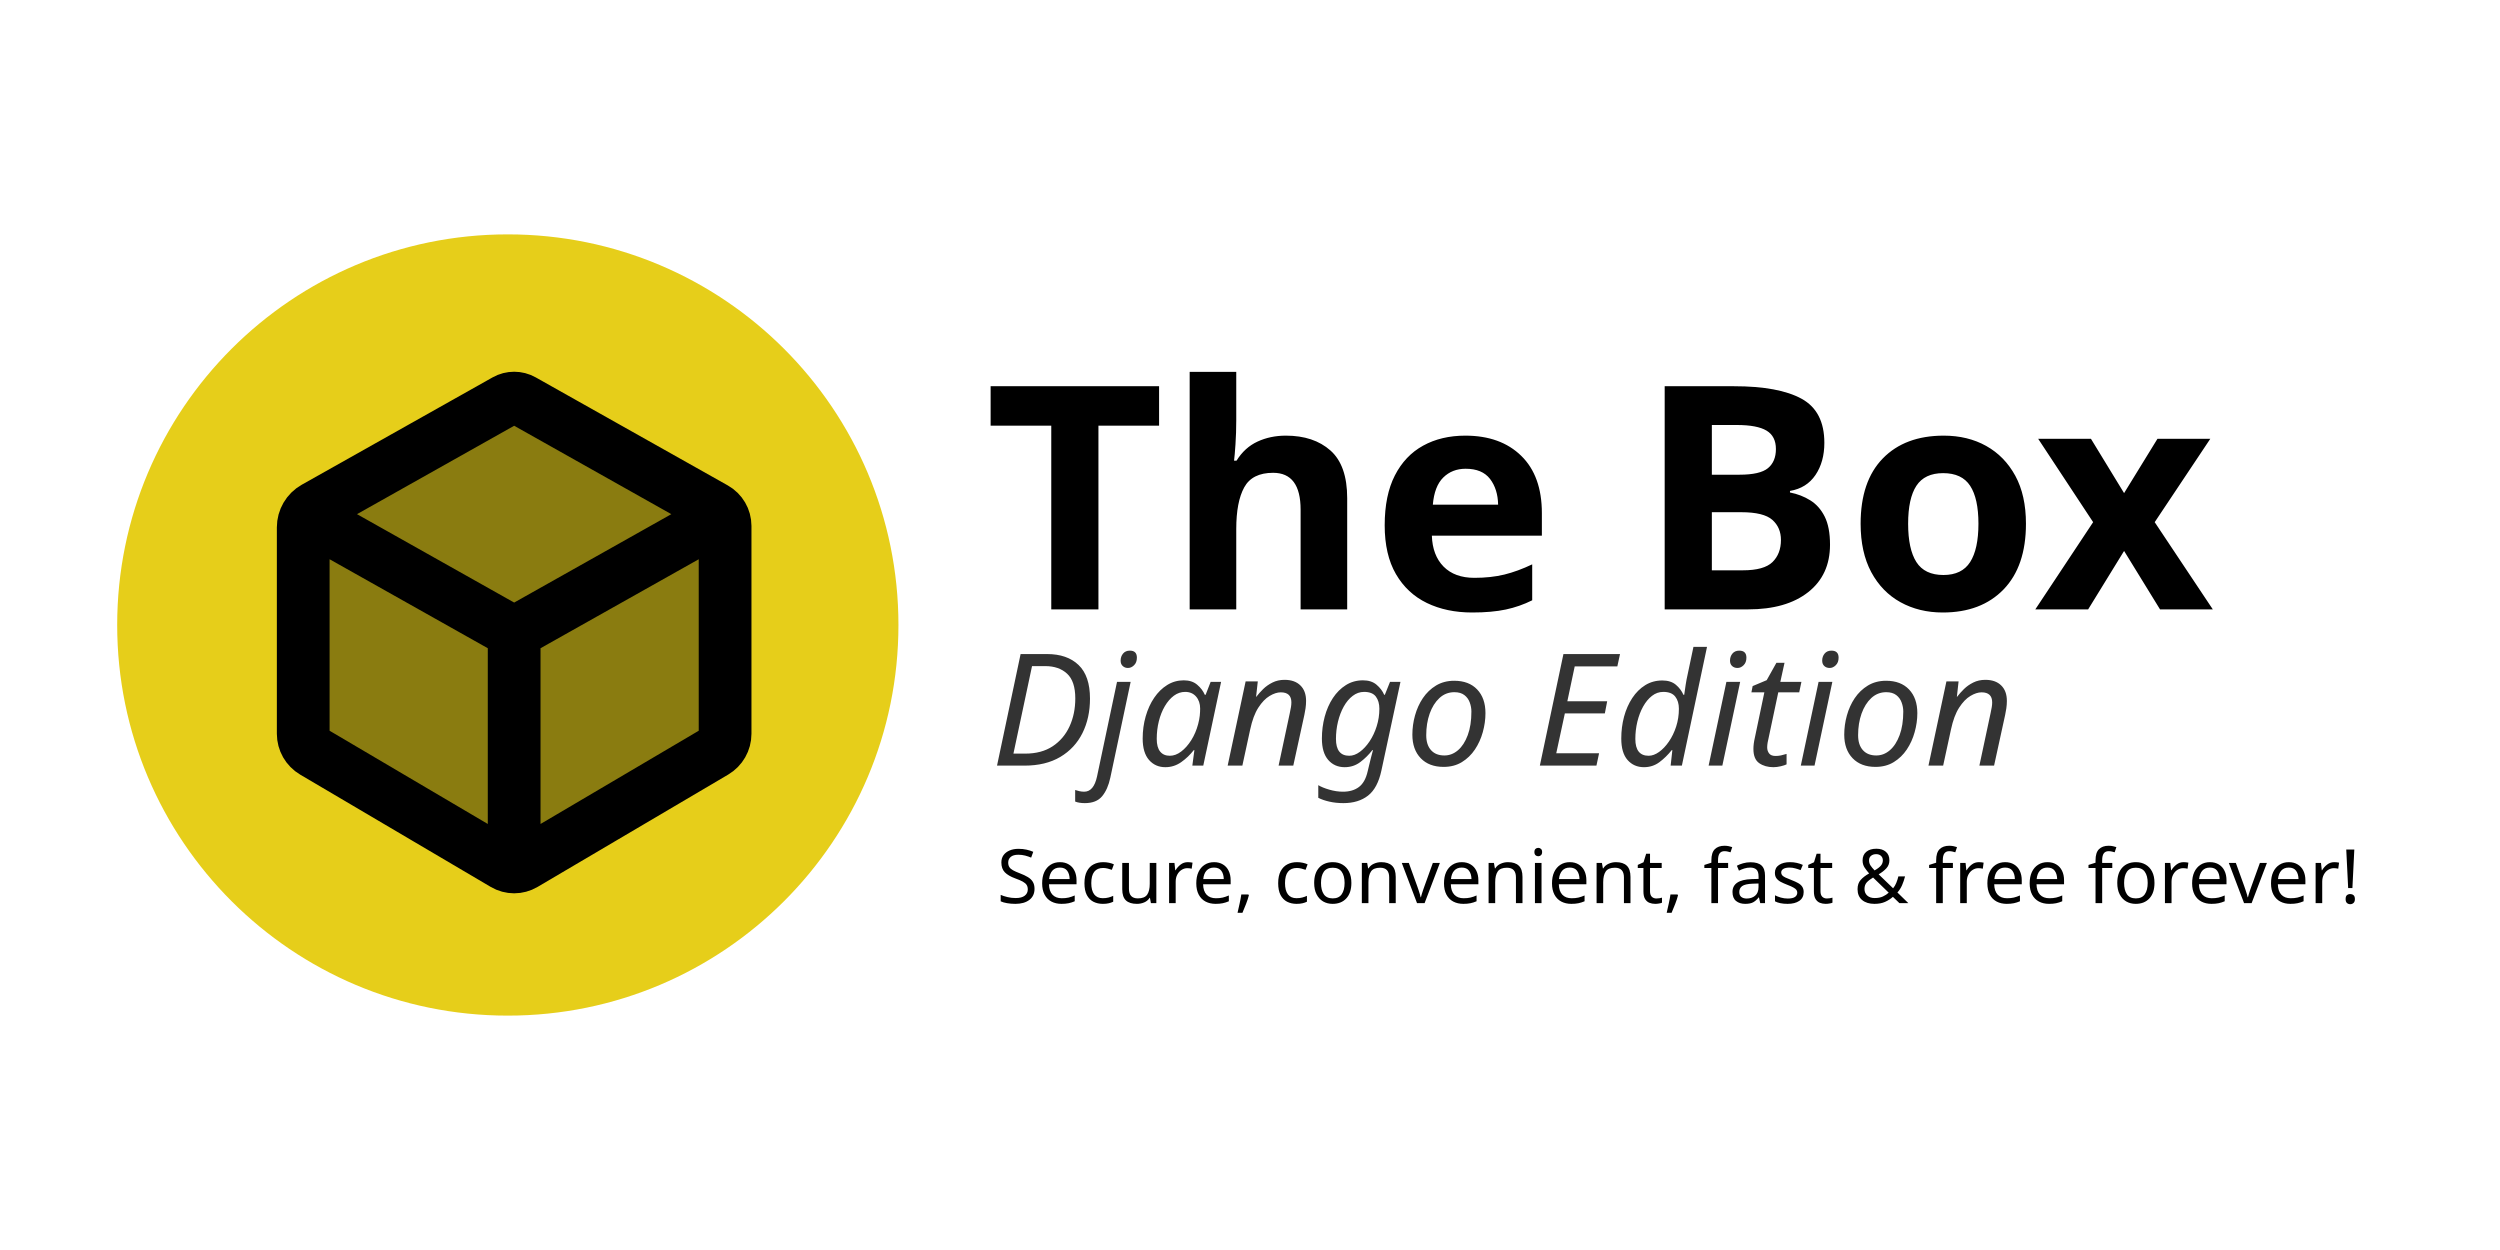
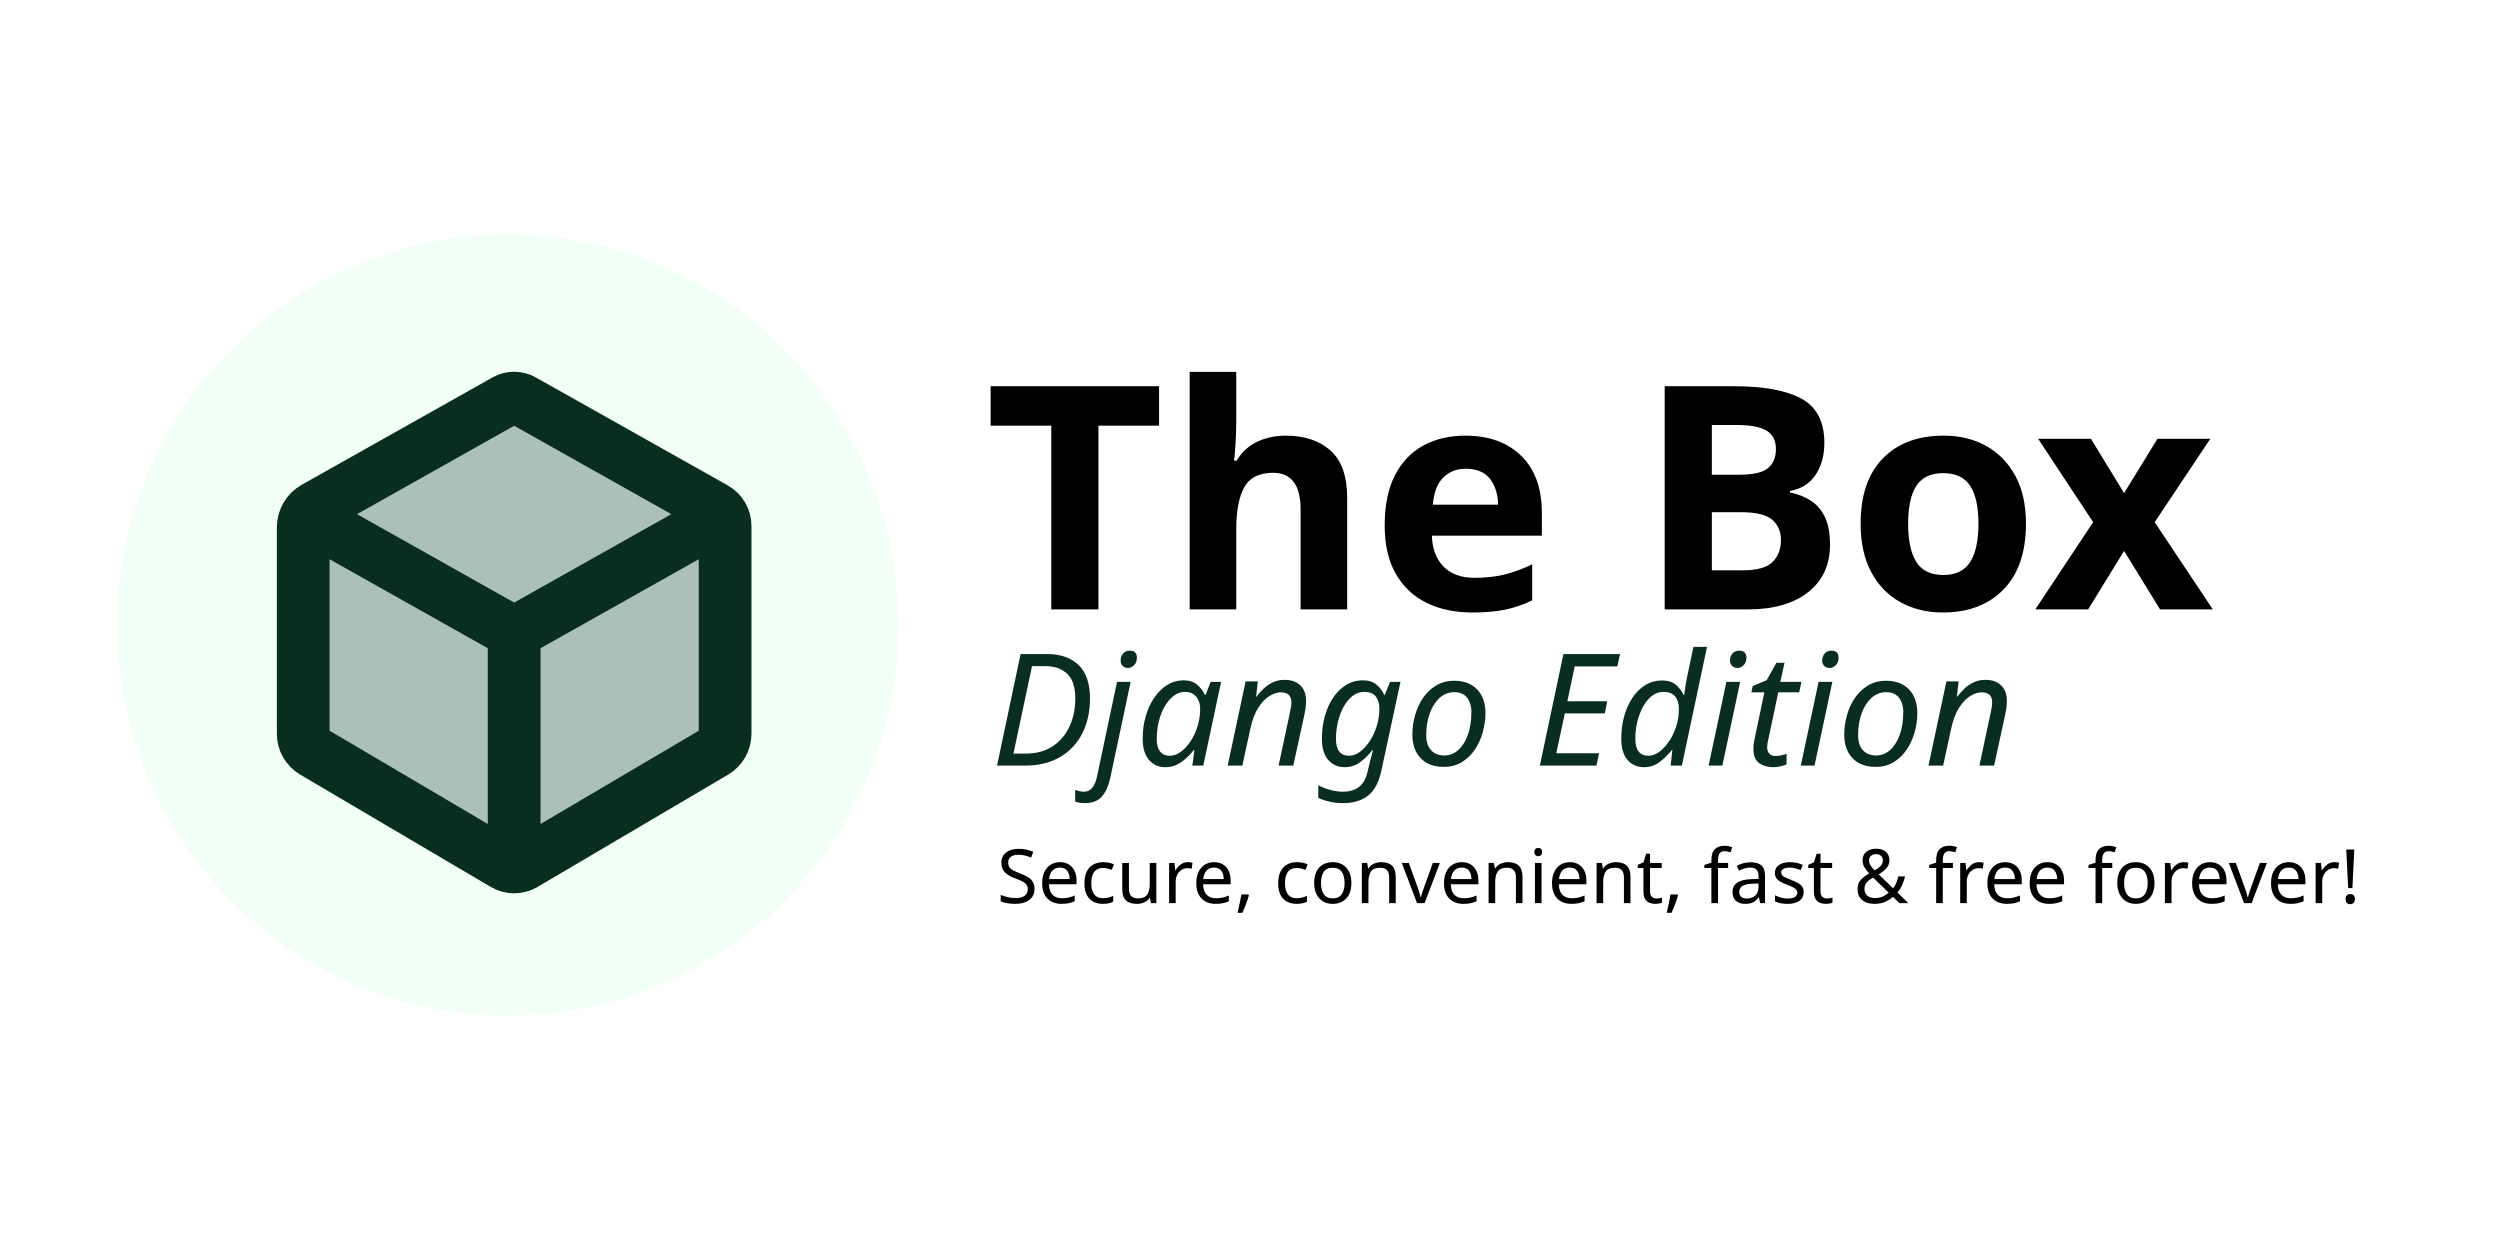
<svg xmlns="http://www.w3.org/2000/svg" width="640" height="320" font-family="Segoe UI, system-ui, sans-serif" viewBox="0 0 1280 640">
-   <circle cx="260" cy="320" r="200" fill="hsl(53, 80%, 50%)" />
-   <path fill="#0006" stroke="#000" stroke-width="27" d="M155.25 375.697V270c0-4.17 2.25-8.016 5.884-10.06l.209-.117 96.752-54.424.736-.414a9.01 9.01 0 0 1 8.838 0l98.323 55.307a10.32 10.32 0 0 1 5.258 8.99v106.415a10.77 10.77 0 0 1-5.301 9.278l-97.583 57.51a10.08 10.08 0 0 1-10.233 0l-97.582-57.51a10.77 10.77 0 0 1-5.301-9.278Zm108 69.803V324m0 0-108-60.75m216 0-108 60.75" />
+   <circle cx="260" cy="320" r="200" fill="#f1fff7" />
+   <path fill="#092e20" fill-opacity="0.3" stroke="#092e20" stroke-width="27" d="M155.25 375.697V270c0-4.17 2.25-8.016 5.884-10.06l.209-.117 96.752-54.424.736-.414a9.01 9.01 0 0 1 8.838 0l98.323 55.307a10.32 10.32 0 0 1 5.258 8.99v106.415a10.77 10.77 0 0 1-5.301 9.278l-97.583 57.51a10.08 10.08 0 0 1-10.233 0l-97.582-57.51a10.77 10.77 0 0 1-5.301-9.278Zm108 69.803V324m0 0-108-60.75m216 0-108 60.75" />
  <text x="240" y="120" font-size="100" font-weight="bold" transform="matrix(1.6 0 0 1.6 120 120)">
    The Box
  </text>
-   <text x="242" y="170" fill="#333" font-size="50" font-style="italic" transform="matrix(1.6 0 0 1.6 120 120)">
+   <text x="242" y="170" fill="#092e20" font-size="50" font-style="italic" transform="matrix(1.6 0 0 1.6 120 120)">
    Django Edition
  </text>
  <text x="244" y="214" font-size="24" transform="matrix(1.6 0 0 1.6 120 120)">
    Secure, convenient, fast &amp; free forever!
  </text>
  <text y="-100">
    8===D
  </text>
</svg>
